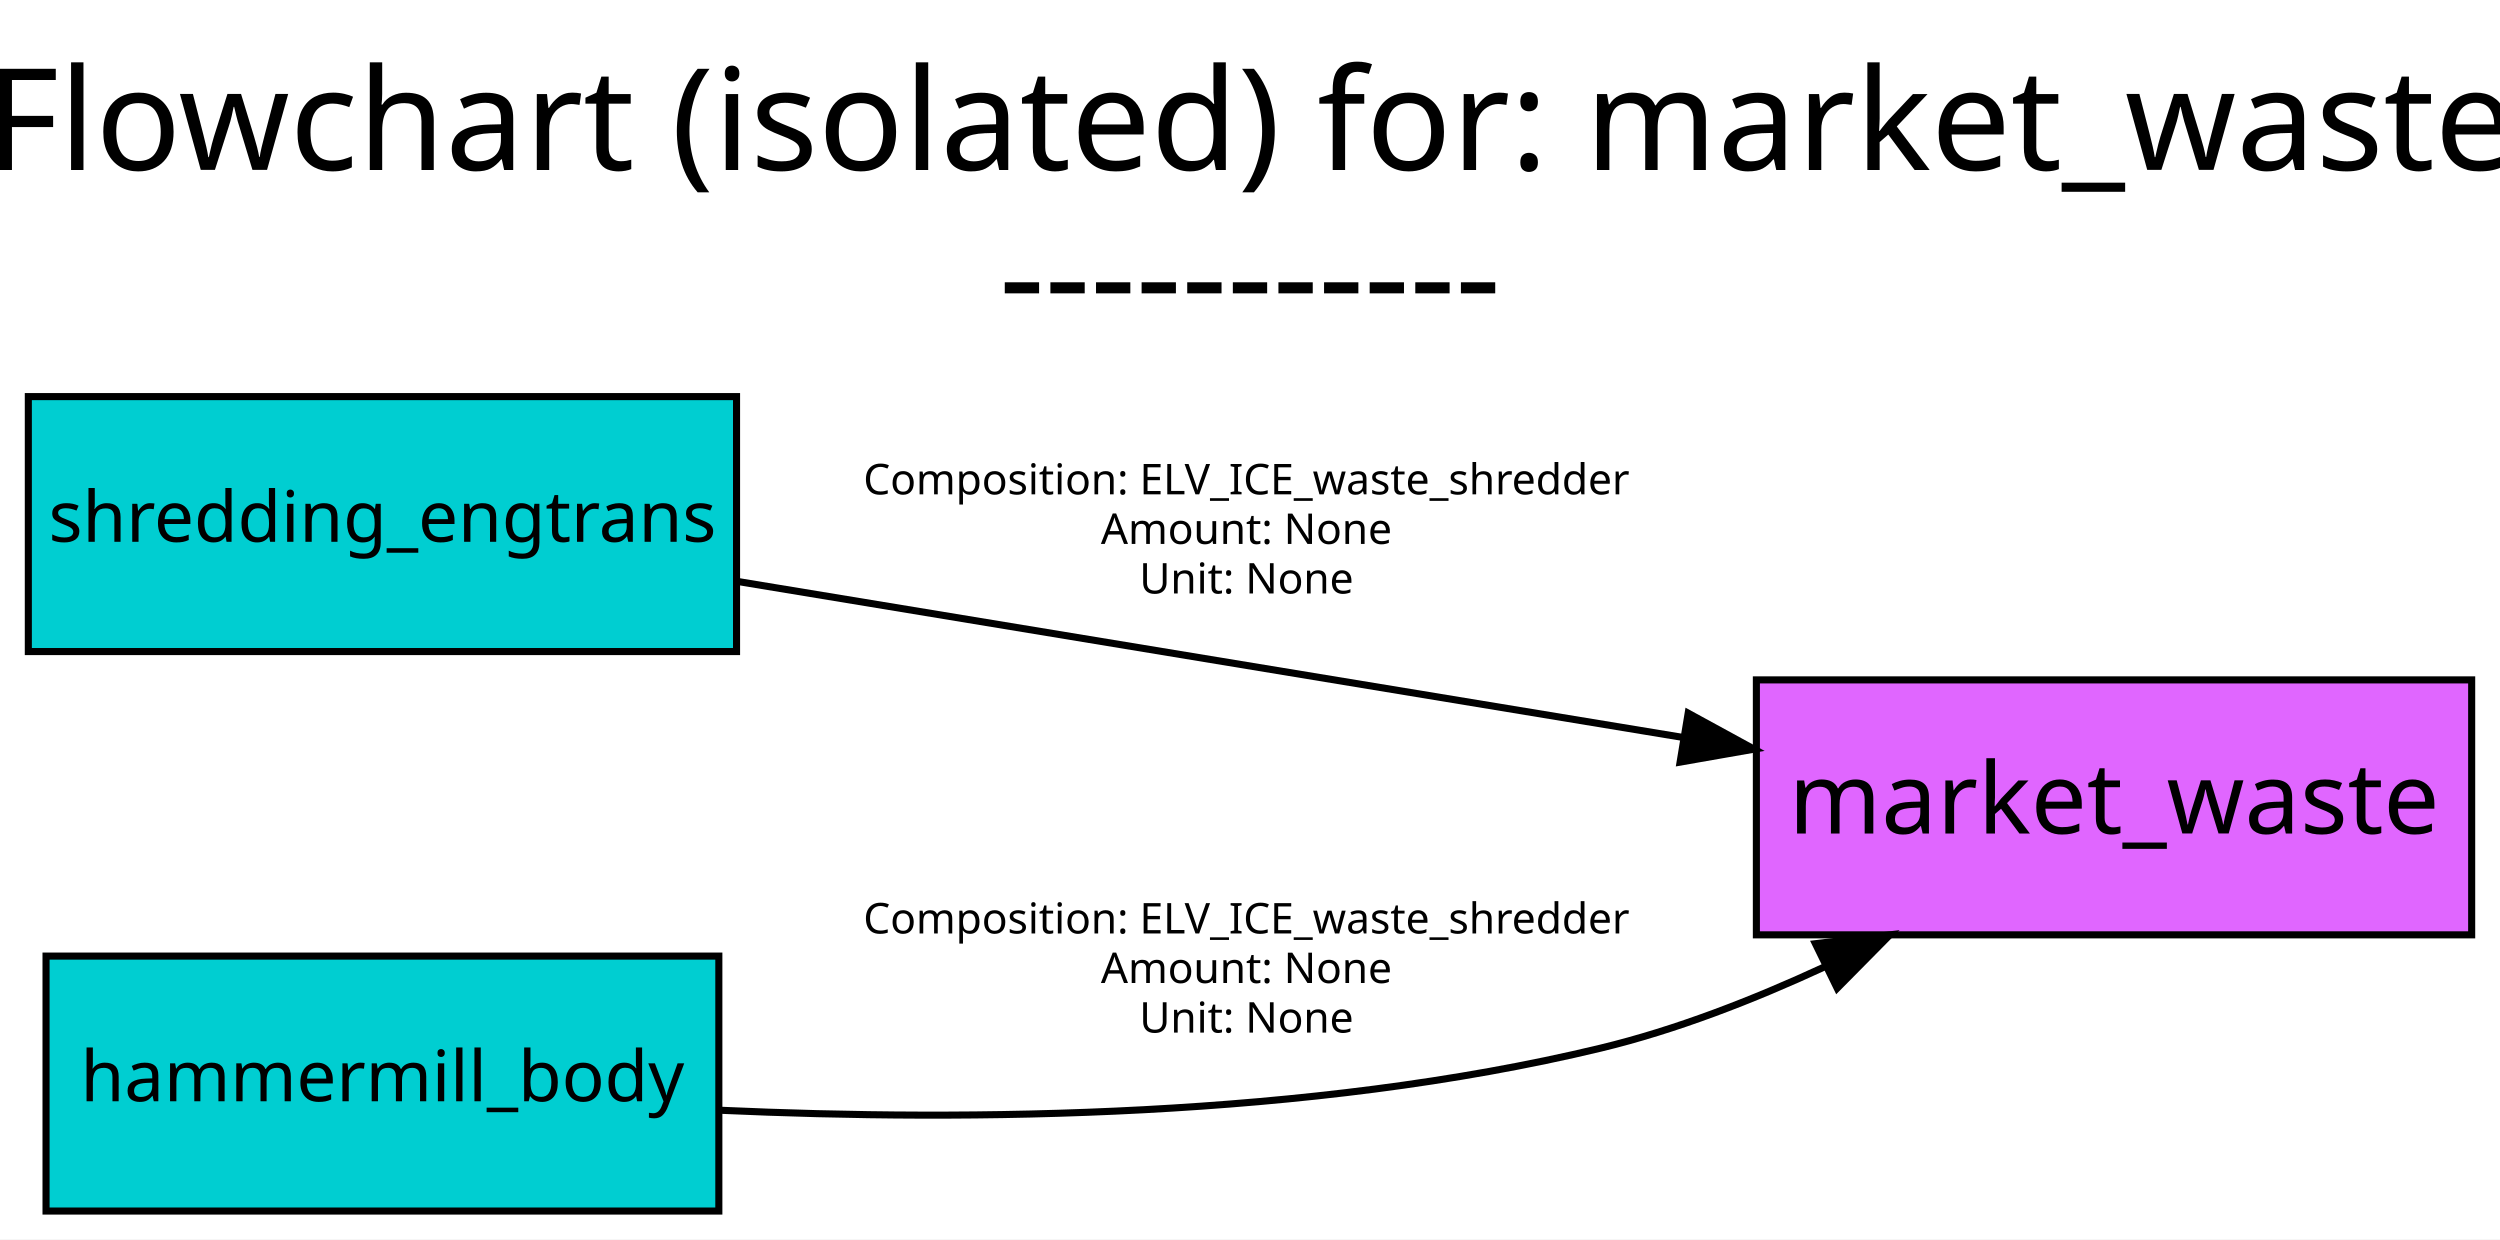
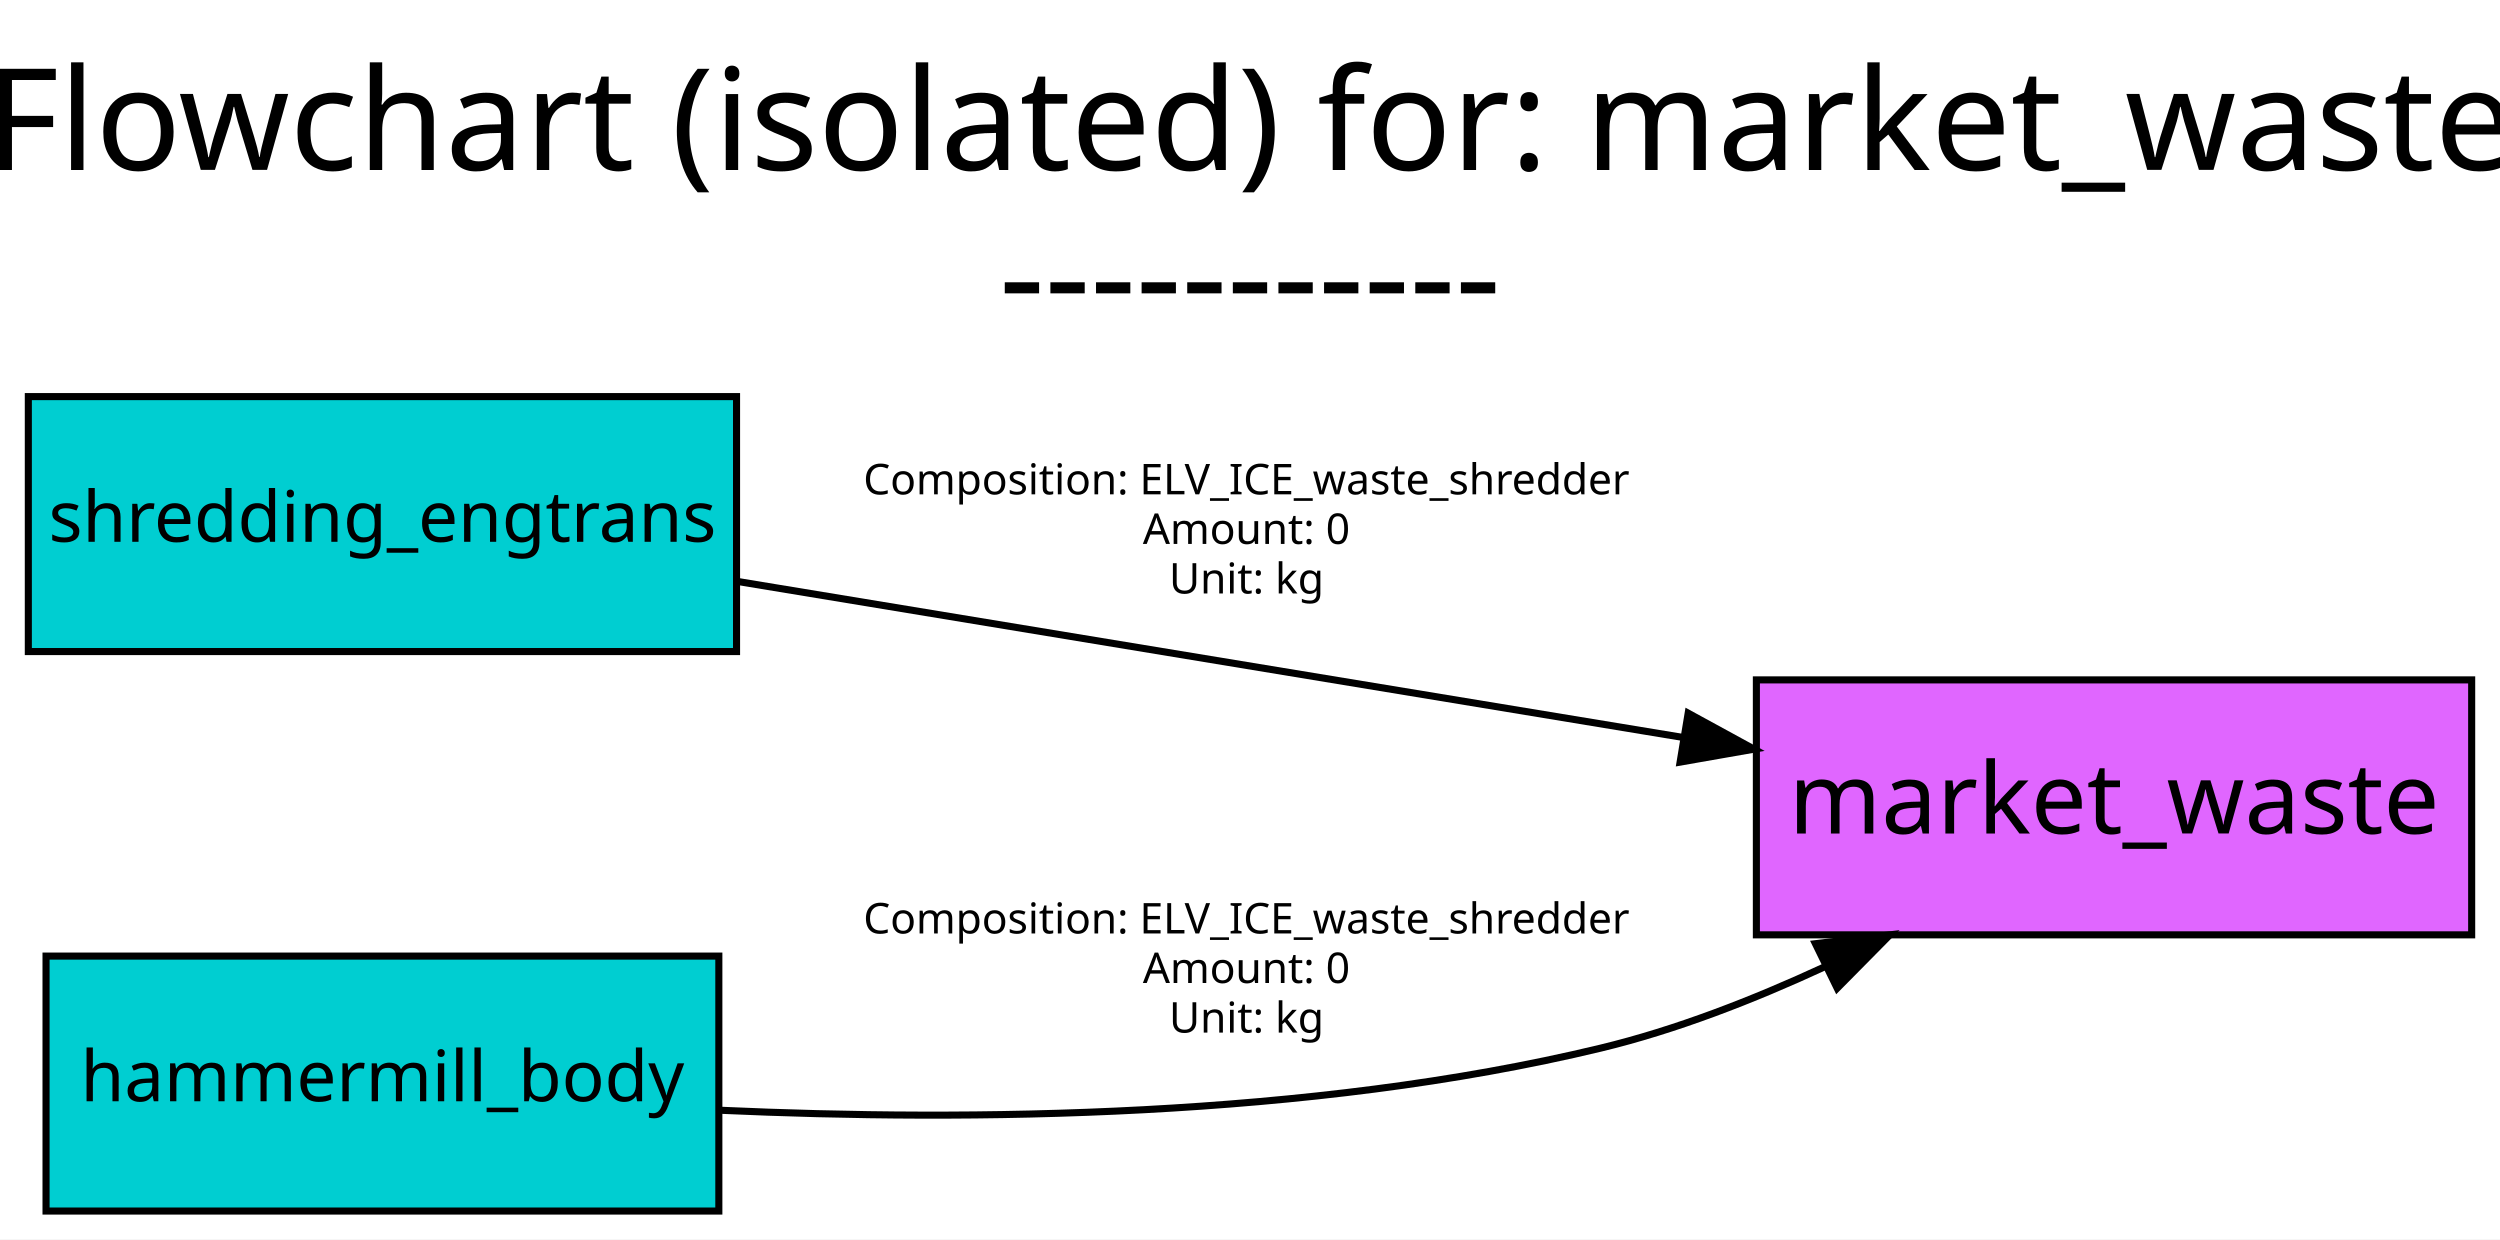
<svg xmlns="http://www.w3.org/2000/svg" width="353pt" height="175pt" viewBox="0.00 0.00 353.00 175.00">
  <g id="graph0" class="graph" transform="scale(1 1) rotate(0) translate(4 171)">
    <polygon fill="white" stroke="transparent" points="-4,4 -4,-171 349,-171 349,4 -4,4" />
    <text text-anchor="middle" x="172.5" y="-147" font-family="Cabin" font-size="20.00">Flowchart (isolated) for: market_waste</text>
    <text text-anchor="middle" x="172.5" y="-125" font-family="Cabin" font-size="20.00">-----------</text>
    <g id="node1" class="node">
      <polygon fill="#e066ff" stroke="black" points="345,-75 244,-75 244,-39 345,-39 345,-75" />
      <text text-anchor="middle" x="294.5" y="-53.3" font-family="Cabin" font-size="14.00">market_waste</text>
    </g>
    <g id="node2" class="node">
      <polygon fill="darkturquoise" stroke="black" points="100,-115 0,-115 0,-79 100,-79 100,-115" />
      <text text-anchor="middle" x="50" y="-94.5" font-family="Cabin" font-size="10.00">shredding_engtrans</text>
    </g>
    <g id="edge1" class="edge">
      <path fill="none" stroke="black" d="M100.07,-88.91C138.69,-82.54 192.65,-73.63 233.77,-66.85" />
      <polygon fill="black" stroke="black" points="234.37,-70.3 243.67,-65.22 233.23,-63.39 234.37,-70.3" />
      <text text-anchor="middle" x="172" y="-101.2" font-family="Cabin" font-size="6.00">Composition: ELV_ICE_waste_shredder</text>
-       <text text-anchor="middle" x="172" y="-94.2" font-family="Cabin" font-size="6.00">Amount: None </text>
-       <text text-anchor="middle" x="172" y="-87.2" font-family="Cabin" font-size="6.00">Unit: None</text>
+       <text text-anchor="middle" x="172" y="-94.2" font-family="Cabin" font-size="6.00">Amount: 0 </text>
+       <text text-anchor="middle" x="172" y="-87.2" font-family="Cabin" font-size="6.00">Unit: kg</text>
    </g>
    <g id="node3" class="node">
      <polygon fill="darkturquoise" stroke="black" points="97.5,-36 2.5,-36 2.5,0 97.5,0 97.5,-36" />
      <text text-anchor="middle" x="50" y="-15.5" font-family="Cabin" font-size="10.00">hammermill_body</text>
    </g>
    <g id="edge2" class="edge">
      <path fill="none" stroke="black" d="M97.77,-14.23C132.53,-12.66 180.86,-13.08 222,-23 232.63,-25.56 243.56,-29.82 253.58,-34.46" />
      <polygon fill="black" stroke="black" points="252.34,-37.75 262.86,-39 255.41,-31.46 252.34,-37.75" />
      <text text-anchor="middle" x="172" y="-39.2" font-family="Cabin" font-size="6.00">Composition: ELV_ICE_waste_shredder</text>
-       <text text-anchor="middle" x="172" y="-32.2" font-family="Cabin" font-size="6.00">Amount: None </text>
-       <text text-anchor="middle" x="172" y="-25.2" font-family="Cabin" font-size="6.00">Unit: None</text>
+       <text text-anchor="middle" x="172" y="-32.2" font-family="Cabin" font-size="6.00">Amount: 0 </text>
+       <text text-anchor="middle" x="172" y="-25.2" font-family="Cabin" font-size="6.00">Unit: kg</text>
    </g>
  </g>
</svg>
